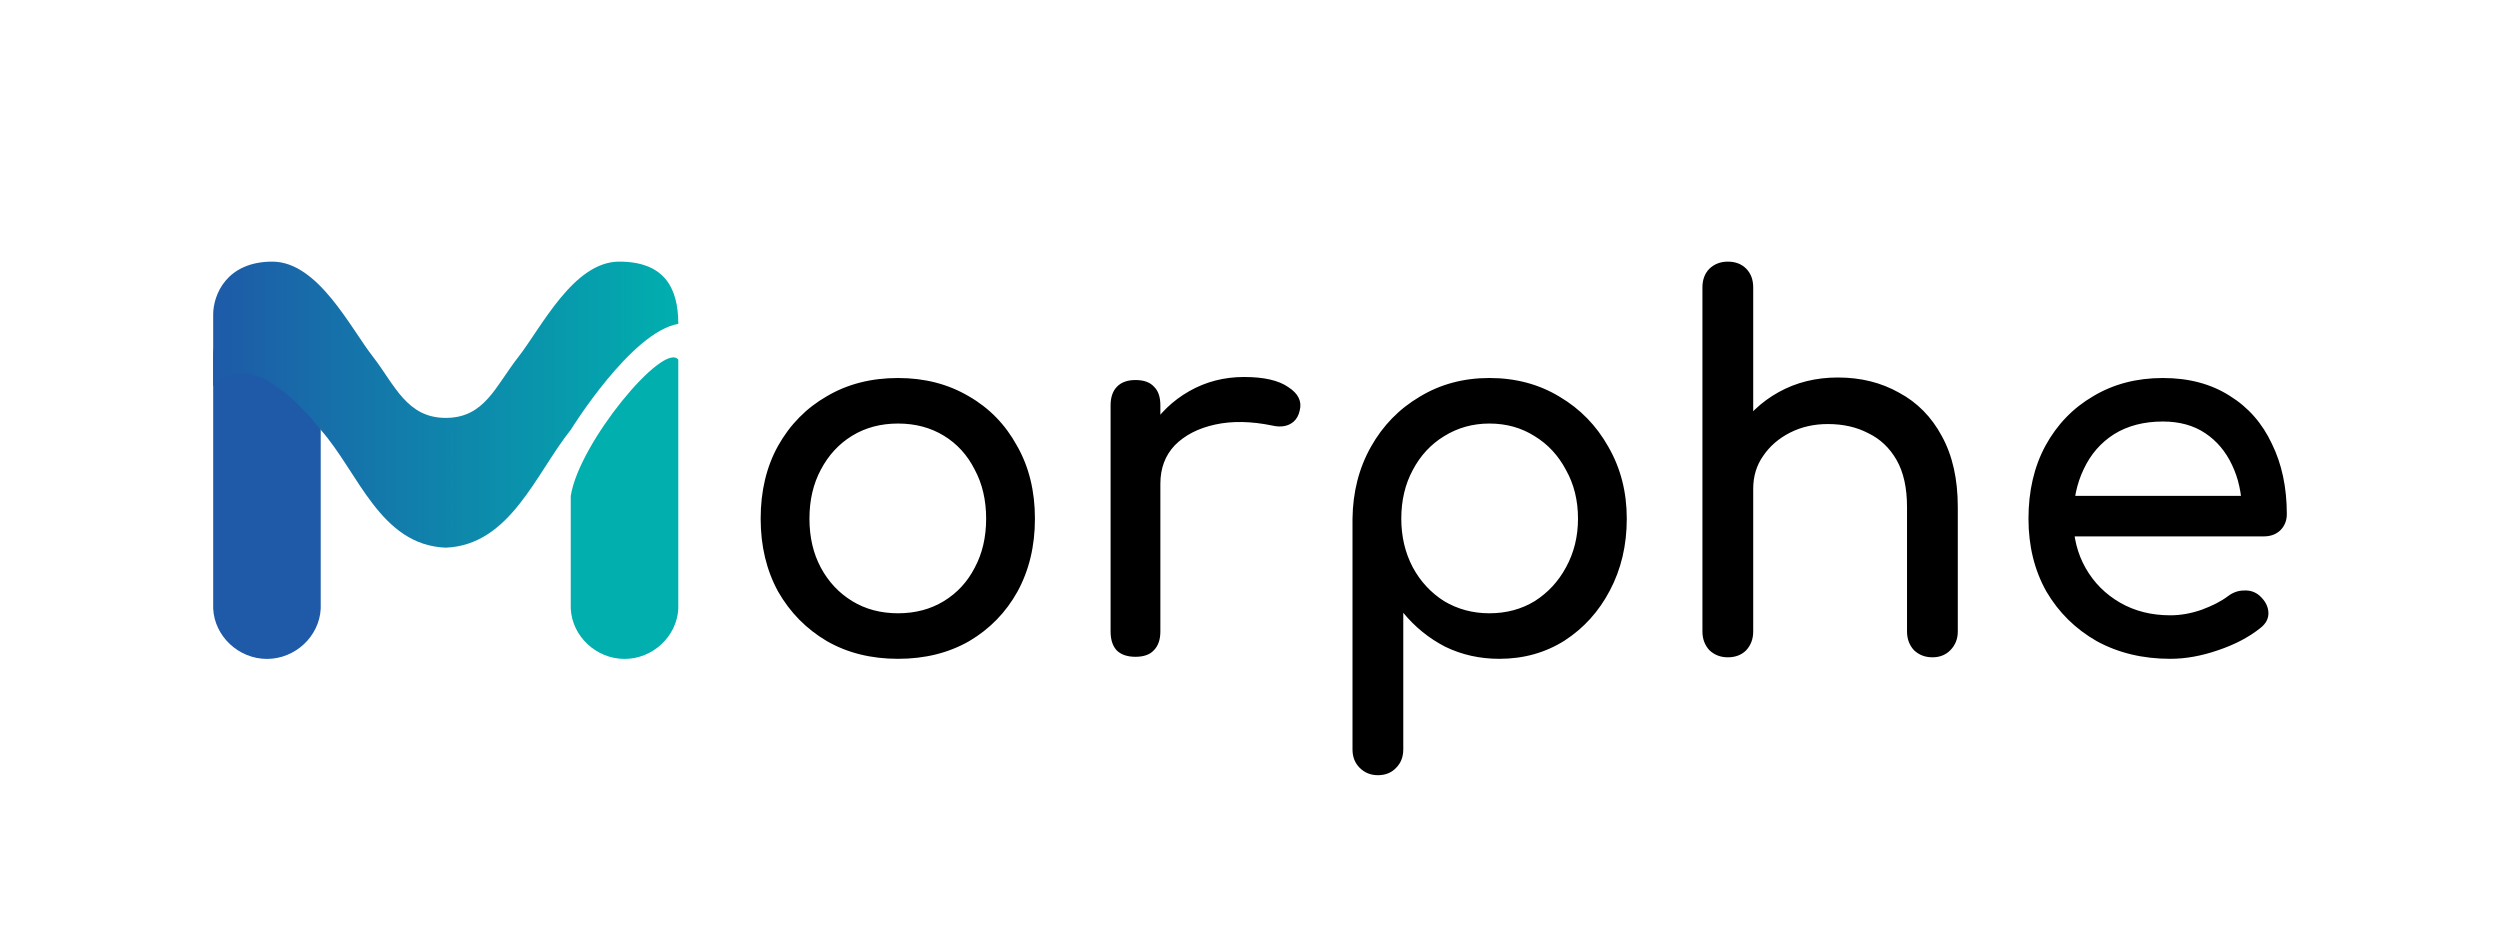
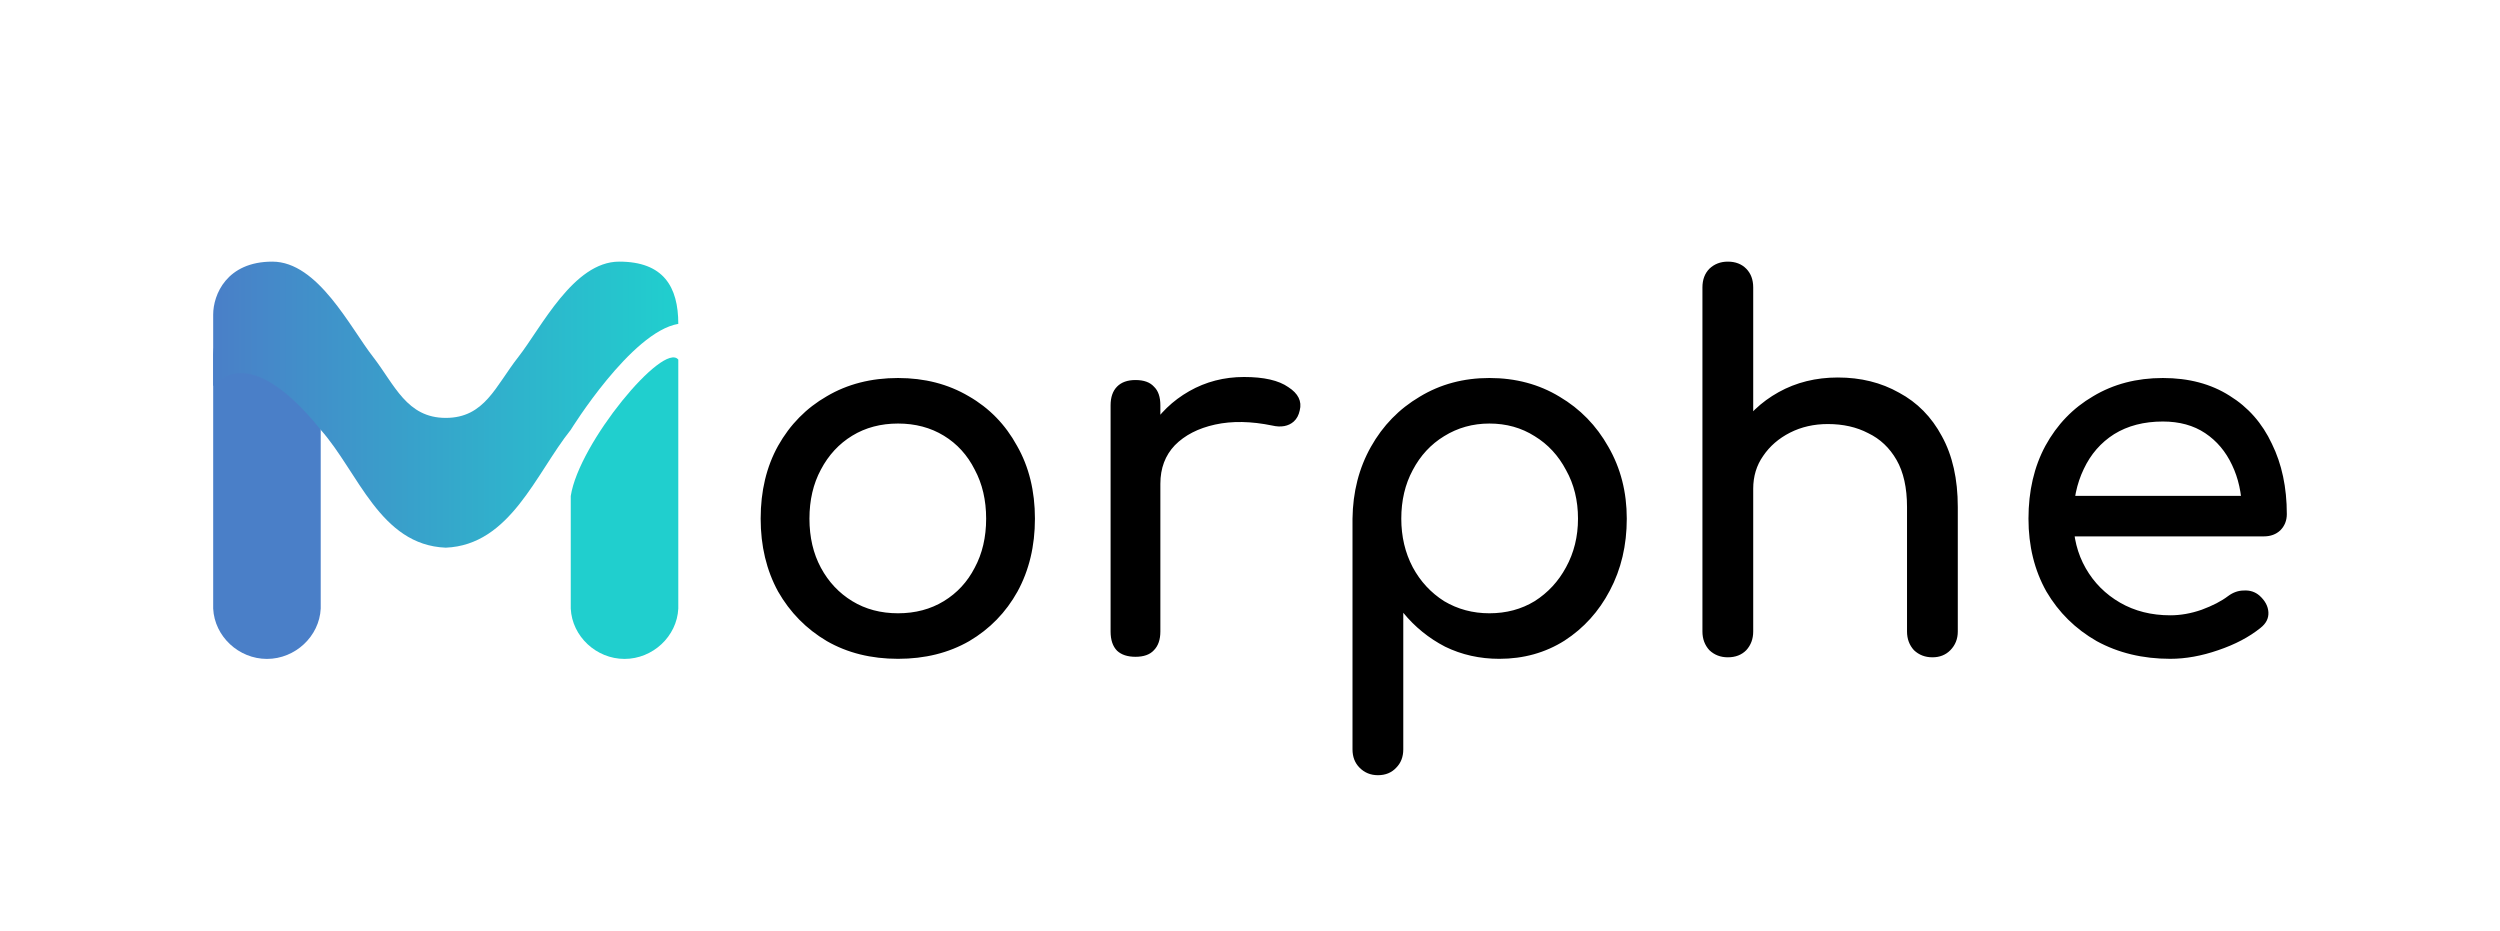
<svg xmlns="http://www.w3.org/2000/svg" height="192" viewBox="0 0 516 192" width="516">
-   <linearGradient id="a" gradientUnits="userSpaceOnUse" x1="83" x2="429" y1="216" y2="216">
-     <stop offset="0" stop-color="#1e5aa8" />
-     <stop offset="1" stop-color="#00afae" />
+   <linearGradient id="gradient-dark" gradientUnits="userSpaceOnUse" x1="83" x2="429" y1="216" y2="216">
+     <stop offset="0" stop-color="#4A7FC8" />
+     <stop offset="1" stop-color="#20CFCE" />
  </linearGradient>
  <g transform="matrix(.2774567 0 0 .2733333 20.9711 24.48)">
-     <path d="m123 140c-21 0-39 17-40 38v192c1 21 19 38 40 38s39-17 40-38v-192c-1-21-19-38-40-38z" fill="#1e5aa8" />
-     <path d="m349 285v85c1 21 19 38 40 38s39-17 40-38v-188c-11-14-74 63-80 103z" fill="#00afae" />
-     <path d="m127 108c-34 0-44 25-44 40v54c30-33 75 27 80 33 28 32 44 87 93 89 48-2 67-56 93-89 0 0 45-74 80-80 0-28-11-47-44-47-34 0-58 50-75 72s-25 46-54 46-38-25-54-46c-17-22-41-72-75-72z" fill="url(#a)" />
+     <path d="m123 140c-21 0-39 17-40 38v192c1 21 19 38 40 38s39-17 40-38v-192c-1-21-19-38-40-38z" fill="#4A7FC8" />
+     <path d="m349 285v85c1 21 19 38 40 38s39-17 40-38v-188c-11-14-74 63-80 103z" fill="#20CFCE" />
+     <path d="m127 108c-34 0-44 25-44 40v54c30-33 75 27 80 33 28 32 44 87 93 89 48-2 67-56 93-89 0 0 45-74 80-80 0-28-11-47-44-47-34 0-58 50-75 72s-25 46-54 46-38-25-54-46c-17-22-41-72-75-72z" fill="url(#gradient-dark)" />
  </g>
-   <path d="m203.386 129.979q-9.03 0-15.942-3.966-6.912-4.08-10.925-11.105-3.902-7.139-3.902-16.318 0-9.292 3.902-16.318 4.013-7.139 10.925-11.105 6.912-4.08 15.942-4.08 8.919 0 15.831 4.08 6.912 3.966 10.814 11.105 4.013 7.026 4.013 16.318 0 9.179-3.902 16.318-3.902 7.026-10.814 11.105-6.912 3.966-15.942 3.966zm0-10.199q5.797 0 10.256-2.72 4.459-2.72 6.912-7.479 2.564-4.759 2.564-10.992 0-6.233-2.564-10.992-2.453-4.873-6.912-7.592-4.459-2.72-10.256-2.72-5.797 0-10.256 2.72-4.459 2.72-7.023 7.592-2.564 4.759-2.564 10.992 0 6.233 2.564 10.992 2.564 4.759 7.023 7.479 4.459 2.72 10.256 2.72zm53.066-29.01q0-6.799 3.233-12.125 3.344-5.439 8.919-8.612 5.574-3.173 12.263-3.173 6.689 0 9.922 2.266 3.344 2.153 2.564 5.213-.334 1.586-1.338 2.493-.892.793-2.118 1.02-1.226.227-2.676-.113-7.135-1.473-12.821-.227-5.686 1.247-9.03 4.646-3.233 3.4-3.233 8.612zm.111 38.756q-2.676 0-4.125-1.36-1.449-1.473-1.449-4.306v-50.654q0-2.72 1.449-4.193 1.449-1.473 4.125-1.473 2.787 0 4.125 1.473 1.449 1.36 1.449 4.193v50.654q0 2.72-1.449 4.193-1.338 1.473-4.125 1.473zm54.292 26.517q-2.453 0-4.125-1.7-1.561-1.587-1.561-4.08v-51.674q.111-8.952 4.125-16.092 4.013-7.139 10.925-11.219 6.912-4.193 15.608-4.193 8.807 0 15.719 4.193 6.912 4.08 10.925 11.219 4.125 7.139 4.125 16.092 0 8.952-3.79 16.092-3.679 7.026-10.145 11.219-6.466 4.08-14.604 4.08-6.577 0-12.152-2.72-5.463-2.833-9.365-7.593v30.597q0 2.493-1.561 4.08-1.561 1.7-4.125 1.7zm24.972-36.263q5.686 0 10.145-2.72 4.459-2.833 7.023-7.592 2.676-4.873 2.676-10.879 0-6.119-2.676-10.879-2.564-4.873-7.023-7.592-4.459-2.833-10.145-2.833-5.574 0-10.145 2.833-4.459 2.72-7.023 7.592-2.564 4.759-2.564 10.879 0 6.006 2.564 10.879 2.564 4.759 7.023 7.592 4.571 2.72 10.145 2.72zm53.4-12.805q-2.453 0-4.125-1.586-1.561-1.7-1.561-4.193v-54.394q0-2.606 1.561-4.193 1.672-1.586 4.125-1.586 2.564 0 4.125 1.586 1.561 1.586 1.561 4.193v54.394q0 2.493-1.561 4.193-1.561 1.586-4.125 1.586zm45.82 22.664q-2.453 0-4.125-1.587-1.561-1.7-1.561-4.193v-27.877q0-6.459-2.341-10.539-2.341-4.08-6.355-6.006-3.902-2.04-9.03-2.04-4.682 0-8.473 1.926-3.79 1.926-6.02 5.213-2.23 3.173-2.23 7.366h-7.023q0-7.139 3.345-12.692 3.456-5.666 9.365-8.952 5.909-3.286 13.266-3.286 7.692 0 13.712 3.4 6.132 3.286 9.588 9.746 3.567 6.459 3.567 15.865v27.877q0 2.493-1.672 4.193-1.561 1.587-4.013 1.587zm-45.82 0q-2.453 0-4.125-1.587-1.561-1.7-1.561-4.193v-50.541q0-2.606 1.561-4.193 1.672-1.586 4.125-1.586 2.564 0 4.125 1.586 1.561 1.586 1.561 4.193v50.541q0 2.493-1.561 4.193-1.561 1.587-4.125 1.587zm99.108.34q-9.253 0-16.499-3.966-7.135-4.08-11.26-11.105-4.013-7.139-4.013-16.318 0-9.292 3.79-16.318 3.902-7.139 10.702-11.105 6.801-4.08 15.608-4.08 8.696 0 14.939 3.966 6.243 3.853 9.476 10.765 3.345 6.799 3.345 15.752 0 2.153-1.449 3.626-1.449 1.36-3.679 1.36h-44.928v-9.066h44.593l-4.571 3.173q-.112-5.666-2.23-10.086-2.118-4.533-6.02-7.139-3.902-2.606-9.476-2.606-6.355 0-10.925 2.833-4.459 2.833-6.8 7.819-2.341 4.873-2.341 11.105 0 6.233 2.787 11.105 2.787 4.873 7.692 7.706 4.905 2.833 11.26 2.833 3.456 0 7.023-1.247 3.679-1.36 5.909-3.06 1.672-1.247 3.567-1.247 2.007-.113 3.456 1.133 1.895 1.7 2.007 3.74.112 2.04-1.784 3.513-3.79 3.06-9.476 4.986-5.574 1.926-10.702 1.926z" transform="matrix(.9215735 0 0 .9215735 -2.078673 16.19545)" />
+   <path d="m203.386 129.979q-9.03 0-15.942-3.966-6.912-4.08-10.925-11.105-3.902-7.139-3.902-16.318 0-9.292 3.902-16.318 4.013-7.139 10.925-11.105 6.912-4.08 15.942-4.08 8.919 0 15.831 4.08 6.912 3.966 10.814 11.105 4.013 7.026 4.013 16.318 0 9.179-3.902 16.318-3.902 7.026-10.814 11.105-6.912 3.966-15.942 3.966zm0-10.199q5.797 0 10.256-2.72 4.459-2.72 6.912-7.479 2.564-4.759 2.564-10.992 0-6.233-2.564-10.992-2.453-4.873-6.912-7.592-4.459-2.72-10.256-2.72-5.797 0-10.256 2.72-4.459 2.72-7.023 7.592-2.564 4.759-2.564 10.992 0 6.233 2.564 10.992 2.564 4.759 7.023 7.479 4.459 2.72 10.256 2.72zm53.066-29.01q0-6.799 3.233-12.125 3.344-5.439 8.919-8.612 5.574-3.173 12.263-3.173 6.689 0 9.922 2.266 3.344 2.153 2.564 5.213-.334 1.586-1.338 2.493-.892.793-2.118 1.02-1.226.227-2.676-.113-7.135-1.473-12.821-.227-5.686 1.247-9.03 4.646-3.233 3.4-3.233 8.612zm.111 38.756q-2.676 0-4.125-1.36-1.449-1.473-1.449-4.306v-50.654q0-2.72 1.449-4.193 1.449-1.473 4.125-1.473 2.787 0 4.125 1.473 1.449 1.36 1.449 4.193v50.654q0 2.72-1.449 4.193-1.338 1.473-4.125 1.473zm54.292 26.517q-2.453 0-4.125-1.7-1.561-1.587-1.561-4.08v-51.674q.111-8.952 4.125-16.092 4.013-7.139 10.925-11.219 6.912-4.193 15.608-4.193 8.807 0 15.719 4.193 6.912 4.08 10.925 11.219 4.125 7.139 4.125 16.092 0 8.952-3.79 16.092-3.679 7.026-10.145 11.219-6.466 4.08-14.604 4.08-6.577 0-12.152-2.72-5.463-2.833-9.365-7.593v30.597q0 2.493-1.561 4.08-1.561 1.7-4.125 1.7zm24.972-36.263q5.686 0 10.145-2.72 4.459-2.833 7.023-7.592 2.676-4.873 2.676-10.879 0-6.119-2.676-10.879-2.564-4.873-7.023-7.592-4.459-2.833-10.145-2.833-5.574 0-10.145 2.833-4.459 2.72-7.023 7.592-2.564 4.759-2.564 10.879 0 6.006 2.564 10.879 2.564 4.759 7.023 7.592 4.571 2.72 10.145 2.72zm53.4-12.805q-2.453 0-4.125-1.586-1.561-1.7-1.561-4.193v-54.394q0-2.606 1.561-4.193 1.672-1.586 4.125-1.586 2.564 0 4.125 1.586 1.561 1.586 1.561 4.193v54.394q0 2.493-1.561 4.193-1.561 1.586-4.125 1.586zm45.82 22.664q-2.453 0-4.125-1.587-1.561-1.7-1.561-4.193v-27.877q0-6.459-2.341-10.539-2.341-4.08-6.355-6.006-3.902-2.04-9.03-2.04-4.682 0-8.473 1.926-3.79 1.926-6.02 5.213-2.23 3.173-2.23 7.366h-7.023q0-7.139 3.345-12.692 3.456-5.666 9.365-8.952 5.909-3.286 13.266-3.286 7.692 0 13.712 3.4 6.132 3.286 9.588 9.746 3.567 6.459 3.567 15.865v27.877q0 2.493-1.672 4.193-1.561 1.587-4.013 1.587zm-45.82 0q-2.453 0-4.125-1.587-1.561-1.7-1.561-4.193v-50.541q0-2.606 1.561-4.193 1.672-1.586 4.125-1.586 2.564 0 4.125 1.586 1.561 1.586 1.561 4.193v50.541q0 2.493-1.561 4.193-1.561 1.587-4.125 1.587zm99.108.34q-9.253 0-16.499-3.966-7.135-4.08-11.26-11.105-4.013-7.139-4.013-16.318 0-9.292 3.79-16.318 3.902-7.139 10.702-11.105 6.801-4.08 15.608-4.08 8.696 0 14.939 3.966 6.243 3.853 9.476 10.765 3.345 6.799 3.345 15.752 0 2.153-1.449 3.626-1.449 1.36-3.679 1.36h-44.928v-9.066h44.593l-4.571 3.173q-.112-5.666-2.23-10.086-2.118-4.533-6.02-7.139-3.902-2.606-9.476-2.606-6.355 0-10.925 2.833-4.459 2.833-6.8 7.819-2.341 4.873-2.341 11.105 0 6.233 2.787 11.105 2.787 4.873 7.692 7.706 4.905 2.833 11.26 2.833 3.456 0 7.023-1.247 3.679-1.36 5.909-3.06 1.672-1.247 3.567-1.247 2.007-.113 3.456 1.133 1.895 1.7 2.007 3.74.112 2.04-1.784 3.513-3.79 3.06-9.476 4.986-5.574 1.926-10.702 1.926z" fill="#000000" transform="matrix(.9215735 0 0 .9215735 -2.078673 16.19545)" />
</svg>
